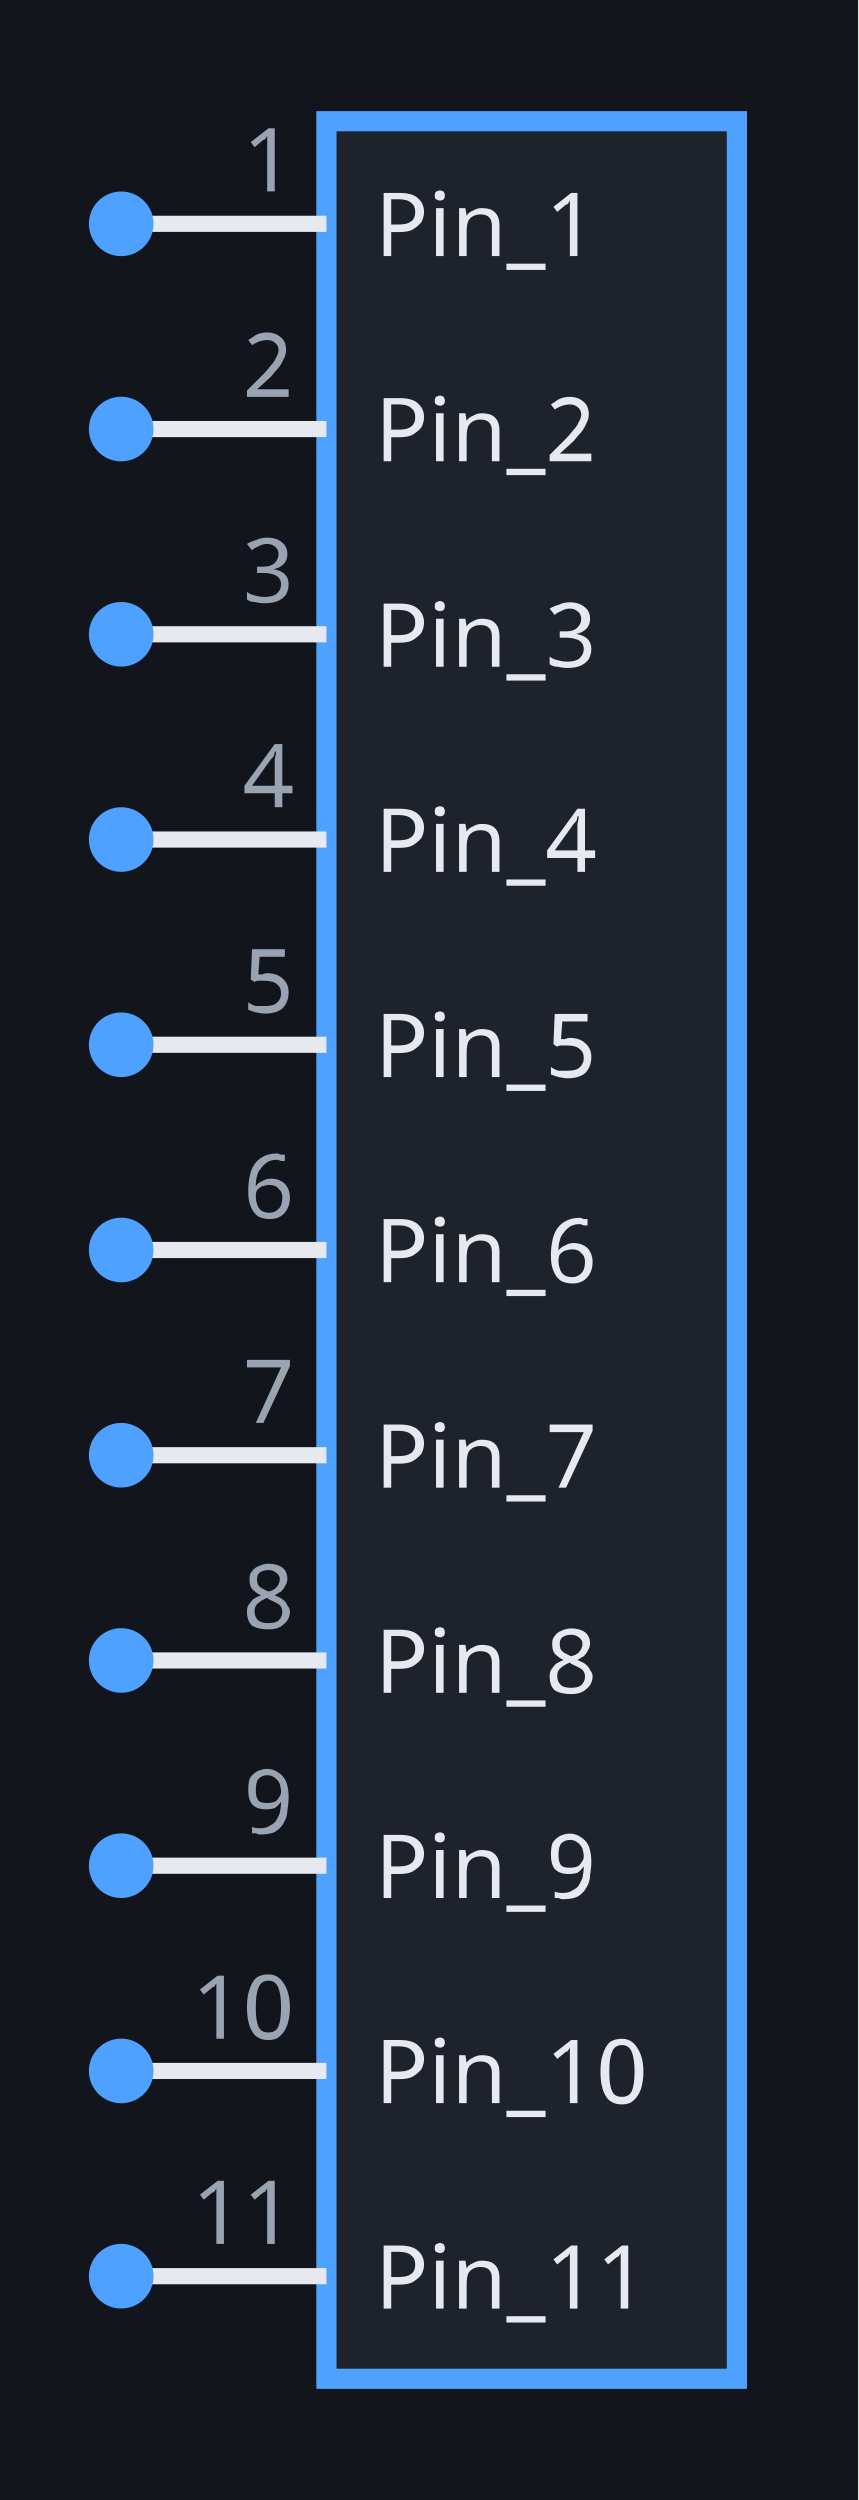
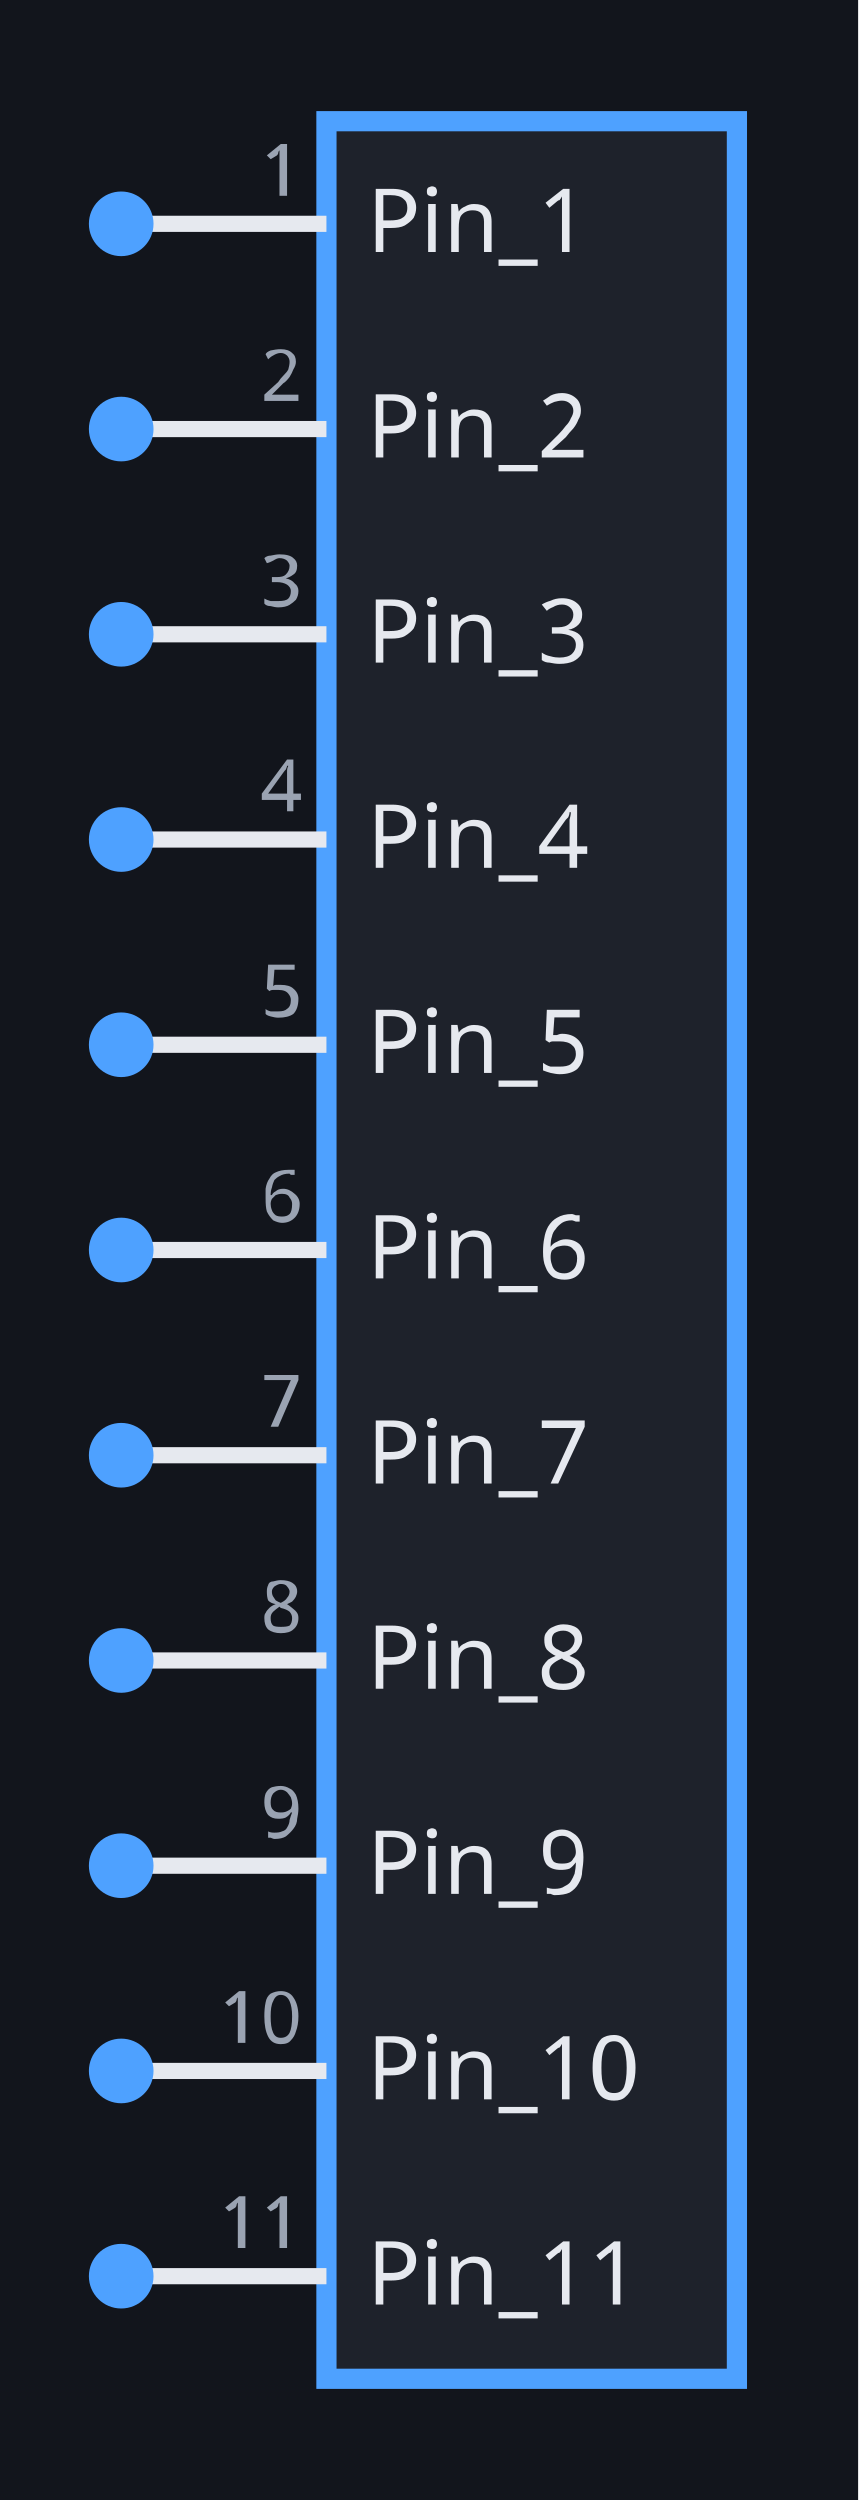
<svg xmlns="http://www.w3.org/2000/svg" viewBox="-6.58 -15.47 10.62 30.94" preserveAspectRatio="xMidYMid meet" style="width:100%;height:100%">
  <rect x="-6.58" y="-15.47" width="10.62" height="30.94" fill="#12151c" />
  <rect x="-2.540" y="-13.970" width="5.080" height="27.940" fill="#1e222b" stroke="#4ea1ff" stroke-width="0.25" />
  <line x1="-5.080" y1="-12.700" x2="-2.540" y2="-12.700" stroke="#e6e9ef" stroke-width="0.2" />
  <circle cx="-5.080" cy="-12.700" r="0.4" fill="#4ea1ff" />
-   <text x="-2.940" y="-13.100" fill="#9aa3b2" font-size="1.1" text-anchor="end" font-family="sans-serif">1</text>
-   <text x="-1.940" y="-12.300" fill="#e6e9ef" font-size="1.1" text-anchor="start" font-family="sans-serif">Pin_1</text>
+   <text x="-2.040" y="-12.350" fill="#e6e9ef" font-size="1.1" text-anchor="start" font-family="sans-serif">Pin_1</text>
+   <text x="-2.840" y="-13.050" fill="#9aa3b2" font-size="0.9" text-anchor="end" font-family="sans-serif">1</text>
  <line x1="-5.080" y1="-10.160" x2="-2.540" y2="-10.160" stroke="#e6e9ef" stroke-width="0.2" />
  <circle cx="-5.080" cy="-10.160" r="0.4" fill="#4ea1ff" />
-   <text x="-2.940" y="-10.560" fill="#9aa3b2" font-size="1.1" text-anchor="end" font-family="sans-serif">2</text>
-   <text x="-1.940" y="-9.760" fill="#e6e9ef" font-size="1.1" text-anchor="start" font-family="sans-serif">Pin_2</text>
+   <text x="-2.040" y="-9.810" fill="#e6e9ef" font-size="1.1" text-anchor="start" font-family="sans-serif">Pin_2</text>
+   <text x="-2.840" y="-10.510" fill="#9aa3b2" font-size="0.9" text-anchor="end" font-family="sans-serif">2</text>
  <line x1="-5.080" y1="-7.620" x2="-2.540" y2="-7.620" stroke="#e6e9ef" stroke-width="0.2" />
  <circle cx="-5.080" cy="-7.620" r="0.4" fill="#4ea1ff" />
-   <text x="-2.940" y="-8.020" fill="#9aa3b2" font-size="1.1" text-anchor="end" font-family="sans-serif">3</text>
-   <text x="-1.940" y="-7.220" fill="#e6e9ef" font-size="1.1" text-anchor="start" font-family="sans-serif">Pin_3</text>
+   <text x="-2.040" y="-7.270" fill="#e6e9ef" font-size="1.1" text-anchor="start" font-family="sans-serif">Pin_3</text>
+   <text x="-2.840" y="-7.970" fill="#9aa3b2" font-size="0.9" text-anchor="end" font-family="sans-serif">3</text>
  <line x1="-5.080" y1="-5.080" x2="-2.540" y2="-5.080" stroke="#e6e9ef" stroke-width="0.2" />
  <circle cx="-5.080" cy="-5.080" r="0.4" fill="#4ea1ff" />
-   <text x="-2.940" y="-5.480" fill="#9aa3b2" font-size="1.1" text-anchor="end" font-family="sans-serif">4</text>
-   <text x="-1.940" y="-4.680" fill="#e6e9ef" font-size="1.1" text-anchor="start" font-family="sans-serif">Pin_4</text>
+   <text x="-2.040" y="-4.730" fill="#e6e9ef" font-size="1.1" text-anchor="start" font-family="sans-serif">Pin_4</text>
+   <text x="-2.840" y="-5.430" fill="#9aa3b2" font-size="0.9" text-anchor="end" font-family="sans-serif">4</text>
  <line x1="-5.080" y1="-2.540" x2="-2.540" y2="-2.540" stroke="#e6e9ef" stroke-width="0.2" />
  <circle cx="-5.080" cy="-2.540" r="0.4" fill="#4ea1ff" />
-   <text x="-2.940" y="-2.940" fill="#9aa3b2" font-size="1.1" text-anchor="end" font-family="sans-serif">5</text>
-   <text x="-1.940" y="-2.140" fill="#e6e9ef" font-size="1.1" text-anchor="start" font-family="sans-serif">Pin_5</text>
+   <text x="-2.040" y="-2.190" fill="#e6e9ef" font-size="1.1" text-anchor="start" font-family="sans-serif">Pin_5</text>
+   <text x="-2.840" y="-2.890" fill="#9aa3b2" font-size="0.9" text-anchor="end" font-family="sans-serif">5</text>
  <line x1="-5.080" y1="-0.000" x2="-2.540" y2="-0.000" stroke="#e6e9ef" stroke-width="0.2" />
  <circle cx="-5.080" cy="-0.000" r="0.4" fill="#4ea1ff" />
-   <text x="-2.940" y="-0.400" fill="#9aa3b2" font-size="1.1" text-anchor="end" font-family="sans-serif">6</text>
-   <text x="-1.940" y="0.400" fill="#e6e9ef" font-size="1.1" text-anchor="start" font-family="sans-serif">Pin_6</text>
+   <text x="-2.040" y="0.350" fill="#e6e9ef" font-size="1.1" text-anchor="start" font-family="sans-serif">Pin_6</text>
+   <text x="-2.840" y="-0.350" fill="#9aa3b2" font-size="0.9" text-anchor="end" font-family="sans-serif">6</text>
  <line x1="-5.080" y1="2.540" x2="-2.540" y2="2.540" stroke="#e6e9ef" stroke-width="0.2" />
  <circle cx="-5.080" cy="2.540" r="0.4" fill="#4ea1ff" />
-   <text x="-2.940" y="2.140" fill="#9aa3b2" font-size="1.1" text-anchor="end" font-family="sans-serif">7</text>
-   <text x="-1.940" y="2.940" fill="#e6e9ef" font-size="1.1" text-anchor="start" font-family="sans-serif">Pin_7</text>
+   <text x="-2.040" y="2.890" fill="#e6e9ef" font-size="1.1" text-anchor="start" font-family="sans-serif">Pin_7</text>
+   <text x="-2.840" y="2.190" fill="#9aa3b2" font-size="0.9" text-anchor="end" font-family="sans-serif">7</text>
  <line x1="-5.080" y1="5.080" x2="-2.540" y2="5.080" stroke="#e6e9ef" stroke-width="0.2" />
  <circle cx="-5.080" cy="5.080" r="0.4" fill="#4ea1ff" />
-   <text x="-2.940" y="4.680" fill="#9aa3b2" font-size="1.1" text-anchor="end" font-family="sans-serif">8</text>
-   <text x="-1.940" y="5.480" fill="#e6e9ef" font-size="1.1" text-anchor="start" font-family="sans-serif">Pin_8</text>
+   <text x="-2.040" y="5.430" fill="#e6e9ef" font-size="1.1" text-anchor="start" font-family="sans-serif">Pin_8</text>
+   <text x="-2.840" y="4.730" fill="#9aa3b2" font-size="0.9" text-anchor="end" font-family="sans-serif">8</text>
  <line x1="-5.080" y1="7.620" x2="-2.540" y2="7.620" stroke="#e6e9ef" stroke-width="0.2" />
  <circle cx="-5.080" cy="7.620" r="0.4" fill="#4ea1ff" />
-   <text x="-2.940" y="7.220" fill="#9aa3b2" font-size="1.1" text-anchor="end" font-family="sans-serif">9</text>
-   <text x="-1.940" y="8.020" fill="#e6e9ef" font-size="1.1" text-anchor="start" font-family="sans-serif">Pin_9</text>
+   <text x="-2.040" y="7.970" fill="#e6e9ef" font-size="1.1" text-anchor="start" font-family="sans-serif">Pin_9</text>
+   <text x="-2.840" y="7.270" fill="#9aa3b2" font-size="0.9" text-anchor="end" font-family="sans-serif">9</text>
  <line x1="-5.080" y1="10.160" x2="-2.540" y2="10.160" stroke="#e6e9ef" stroke-width="0.2" />
  <circle cx="-5.080" cy="10.160" r="0.4" fill="#4ea1ff" />
-   <text x="-2.940" y="9.760" fill="#9aa3b2" font-size="1.1" text-anchor="end" font-family="sans-serif">10</text>
-   <text x="-1.940" y="10.560" fill="#e6e9ef" font-size="1.1" text-anchor="start" font-family="sans-serif">Pin_10</text>
+   <text x="-2.040" y="10.510" fill="#e6e9ef" font-size="1.1" text-anchor="start" font-family="sans-serif">Pin_10</text>
+   <text x="-2.840" y="9.810" fill="#9aa3b2" font-size="0.9" text-anchor="end" font-family="sans-serif">10</text>
  <line x1="-5.080" y1="12.700" x2="-2.540" y2="12.700" stroke="#e6e9ef" stroke-width="0.2" />
  <circle cx="-5.080" cy="12.700" r="0.4" fill="#4ea1ff" />
-   <text x="-2.940" y="12.300" fill="#9aa3b2" font-size="1.1" text-anchor="end" font-family="sans-serif">11</text>
-   <text x="-1.940" y="13.100" fill="#e6e9ef" font-size="1.1" text-anchor="start" font-family="sans-serif">Pin_11</text>
+   <text x="-2.040" y="13.050" fill="#e6e9ef" font-size="1.1" text-anchor="start" font-family="sans-serif">Pin_11</text>
+   <text x="-2.840" y="12.350" fill="#9aa3b2" font-size="0.9" text-anchor="end" font-family="sans-serif">11</text>
</svg>
